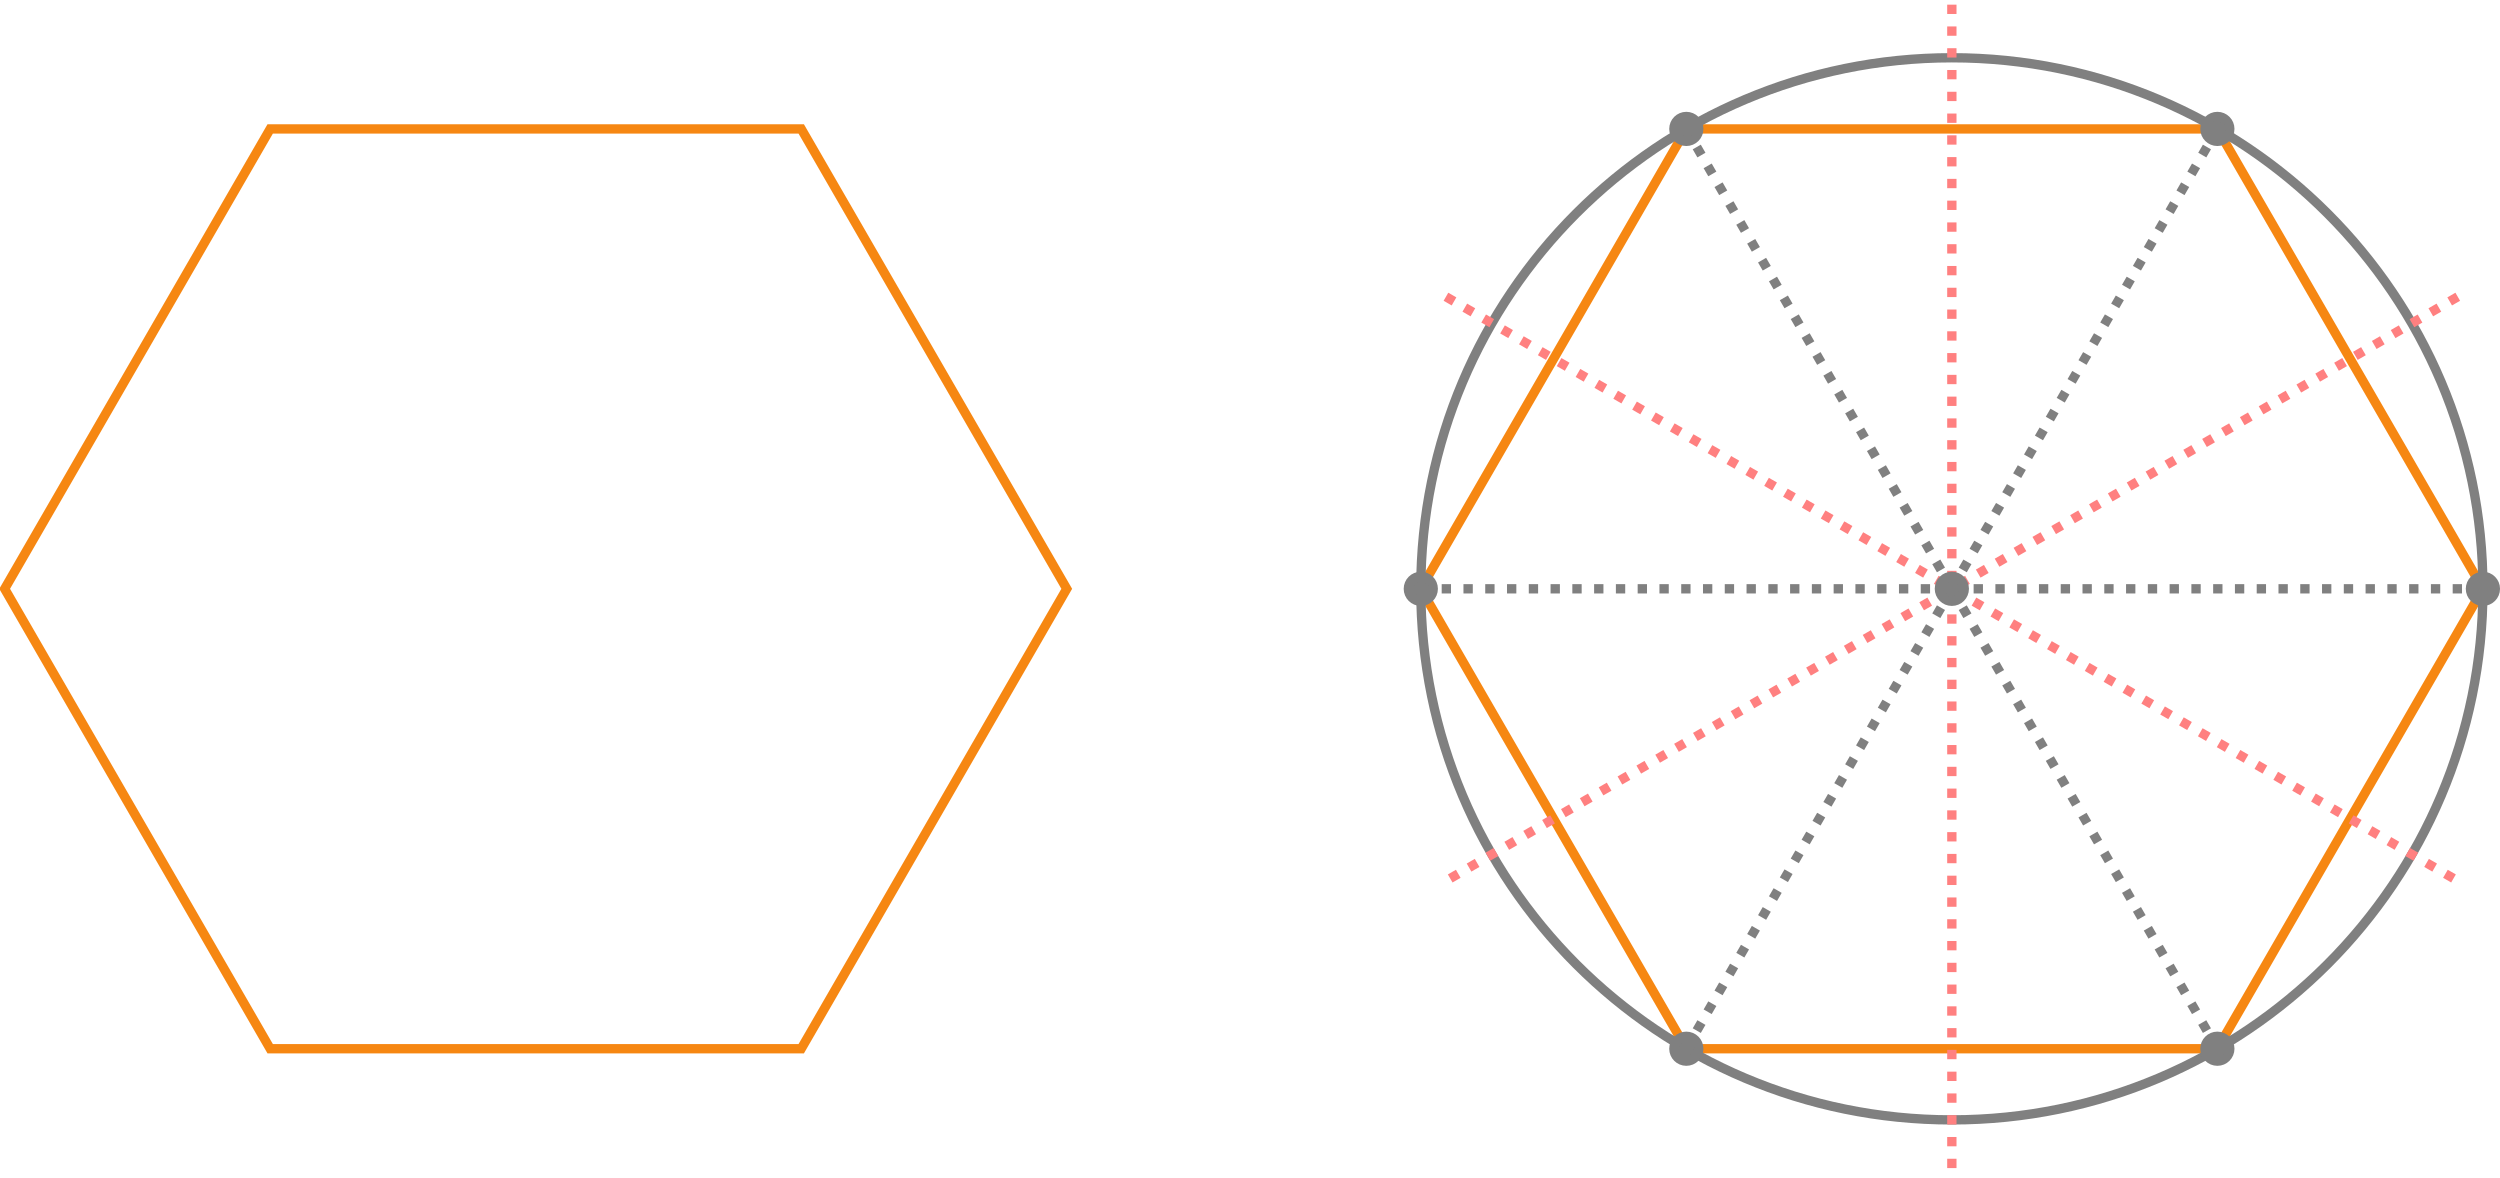
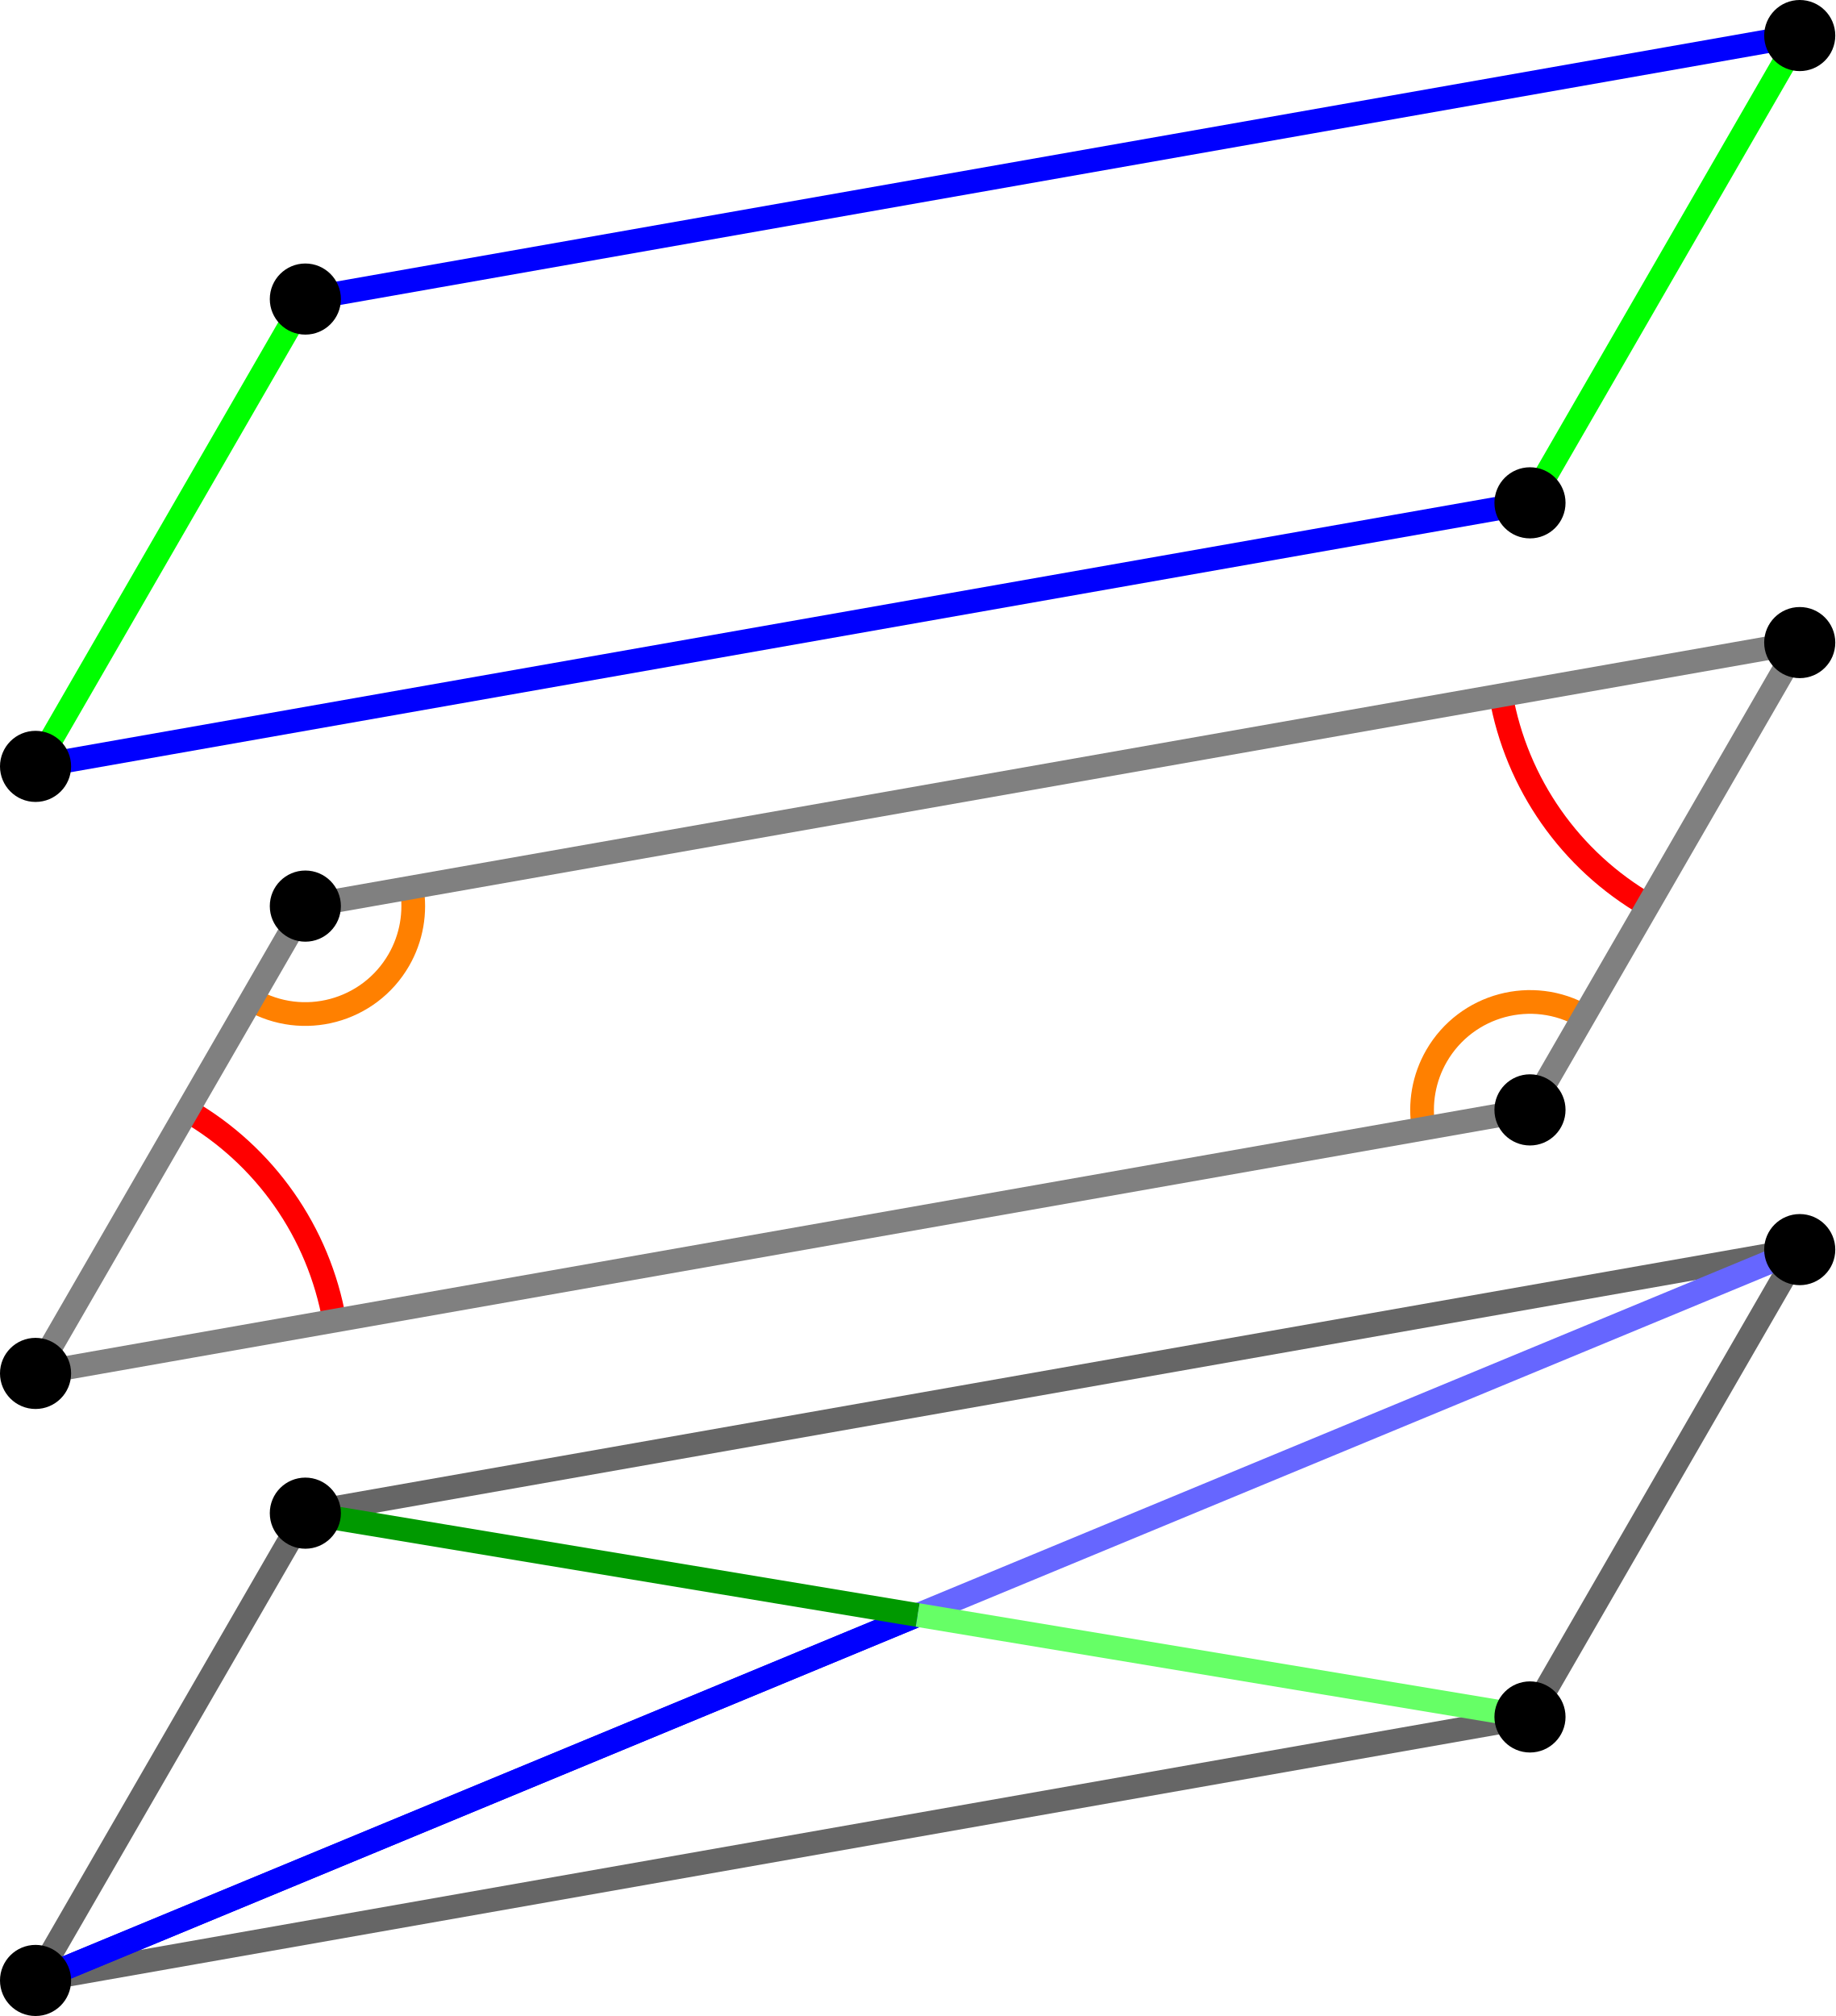
- <svg xmlns="http://www.w3.org/2000/svg" width="400.337pt" height="188.582pt" viewBox="0 0 400.337 188.582" version="1.1">
+ <svg xmlns="http://www.w3.org/2000/svg" width="154.277pt" height="169.453pt" viewBox="0 0 154.277 169.453" version="1.1">
  <g id="surface1">
-     <path style="fill:none;stroke-width:1.494;stroke-linecap:butt;stroke-linejoin:miter;stroke:rgb(96.469%,52.939%,7.059%);stroke-opacity:1;stroke-miterlimit:10;" d="M -28.348 0.002 L -70.867 73.646 L -155.906 73.646 L -198.426 0.002 L -155.906 -73.647 L -70.867 -73.647 Z " transform="matrix(1,0,0,-1,199.172,94.291)" />
-     <path style="fill:none;stroke-width:1.494;stroke-linecap:butt;stroke-linejoin:miter;stroke:rgb(96.469%,52.939%,7.059%);stroke-opacity:1;stroke-miterlimit:10;" d="M 198.43 0.002 L 155.906 73.646 L 70.867 73.646 L 28.348 0.002 L 70.867 -73.647 L 155.906 -73.647 Z " transform="matrix(1,0,0,-1,199.172,94.291)" />
-     <path style="fill:none;stroke-width:1.494;stroke-linecap:butt;stroke-linejoin:miter;stroke:rgb(50%,50%,50%);stroke-opacity:1;stroke-miterlimit:10;" d="M 198.43 0.002 C 198.43 46.967 160.355 85.041 113.387 85.041 C 66.422 85.041 28.348 46.967 28.348 0.002 C 28.348 -46.967 66.422 -85.041 113.387 -85.041 C 160.355 -85.041 198.43 -46.967 198.43 0.002 Z " transform="matrix(1,0,0,-1,199.172,94.291)" />
-     <path style="fill:none;stroke-width:1.494;stroke-linecap:butt;stroke-linejoin:miter;stroke:rgb(100%,50%,50%);stroke-opacity:1;stroke-dasharray:1.494,1.993;stroke-miterlimit:10;" d="M 194.398 46.771 L 32.375 -46.772 " transform="matrix(1,0,0,-1,199.172,94.291)" />
-     <path style="fill:none;stroke-width:1.494;stroke-linecap:butt;stroke-linejoin:miter;stroke:rgb(100%,50%,50%);stroke-opacity:1;stroke-dasharray:1.494,1.993;stroke-miterlimit:10;" d="M 113.387 93.545 L 113.387 -93.545 " transform="matrix(1,0,0,-1,199.172,94.291)" />
-     <path style="fill:none;stroke-width:1.494;stroke-linecap:butt;stroke-linejoin:miter;stroke:rgb(100%,50%,50%);stroke-opacity:1;stroke-dasharray:1.494,1.993;stroke-miterlimit:10;" d="M 32.375 46.771 L 194.398 -46.772 " transform="matrix(1,0,0,-1,199.172,94.291)" />
-     <path style="fill:none;stroke-width:1.494;stroke-linecap:butt;stroke-linejoin:miter;stroke:rgb(50%,50%,50%);stroke-opacity:1;stroke-dasharray:1.494,1.993;stroke-miterlimit:10;" d="M 113.387 0.002 L 198.43 0.002 " transform="matrix(1,0,0,-1,199.172,94.291)" />
-     <path style="fill:none;stroke-width:1.494;stroke-linecap:butt;stroke-linejoin:miter;stroke:rgb(50%,50%,50%);stroke-opacity:1;stroke-dasharray:1.494,1.993;stroke-miterlimit:10;" d="M 113.387 0.002 L 155.906 73.646 " transform="matrix(1,0,0,-1,199.172,94.291)" />
-     <path style="fill:none;stroke-width:1.494;stroke-linecap:butt;stroke-linejoin:miter;stroke:rgb(50%,50%,50%);stroke-opacity:1;stroke-dasharray:1.494,1.993;stroke-miterlimit:10;" d="M 113.387 0.002 L 70.867 73.646 " transform="matrix(1,0,0,-1,199.172,94.291)" />
-     <path style="fill:none;stroke-width:1.494;stroke-linecap:butt;stroke-linejoin:miter;stroke:rgb(50%,50%,50%);stroke-opacity:1;stroke-dasharray:1.494,1.993;stroke-miterlimit:10;" d="M 113.387 0.002 L 28.348 0.002 " transform="matrix(1,0,0,-1,199.172,94.291)" />
-     <path style="fill:none;stroke-width:1.494;stroke-linecap:butt;stroke-linejoin:miter;stroke:rgb(50%,50%,50%);stroke-opacity:1;stroke-dasharray:1.494,1.993;stroke-miterlimit:10;" d="M 113.387 0.002 L 70.867 -73.647 " transform="matrix(1,0,0,-1,199.172,94.291)" />
-     <path style="fill:none;stroke-width:1.494;stroke-linecap:butt;stroke-linejoin:miter;stroke:rgb(50%,50%,50%);stroke-opacity:1;stroke-dasharray:1.494,1.993;stroke-miterlimit:10;" d="M 113.387 0.002 L 155.906 -73.647 " transform="matrix(1,0,0,-1,199.172,94.291)" />
-     <path style="fill-rule:nonzero;fill:rgb(50%,50%,50%);fill-opacity:1;stroke-width:1.494;stroke-linecap:butt;stroke-linejoin:miter;stroke:rgb(50%,50%,50%);stroke-opacity:1;stroke-miterlimit:10;" d="M 115.379 0.002 C 115.379 1.1 114.488 1.994 113.387 1.994 C 112.285 1.994 111.394 1.1 111.394 0.002 C 111.394 -1.1 112.285 -1.994 113.387 -1.994 C 114.488 -1.994 115.379 -1.1 115.379 0.002 Z " transform="matrix(1,0,0,-1,199.172,94.291)" />
-     <path style="fill-rule:nonzero;fill:rgb(50%,50%,50%);fill-opacity:1;stroke-width:1.494;stroke-linecap:butt;stroke-linejoin:miter;stroke:rgb(50%,50%,50%);stroke-opacity:1;stroke-miterlimit:10;" d="M 200.422 0.002 C 200.422 1.1 199.527 1.994 198.43 1.994 C 197.328 1.994 196.433 1.1 196.433 0.002 C 196.433 -1.1 197.328 -1.994 198.43 -1.994 C 199.527 -1.994 200.422 -1.1 200.422 0.002 Z " transform="matrix(1,0,0,-1,199.172,94.291)" />
-     <path style="fill-rule:nonzero;fill:rgb(50%,50%,50%);fill-opacity:1;stroke-width:1.494;stroke-linecap:butt;stroke-linejoin:miter;stroke:rgb(50%,50%,50%);stroke-opacity:1;stroke-miterlimit:10;" d="M 157.898 73.646 C 157.898 74.748 157.008 75.639 155.906 75.639 C 154.808 75.639 153.914 74.748 153.914 73.646 C 153.914 72.549 154.808 71.654 155.906 71.654 C 157.008 71.654 157.898 72.549 157.898 73.646 Z " transform="matrix(1,0,0,-1,199.172,94.291)" />
-     <path style="fill-rule:nonzero;fill:rgb(50%,50%,50%);fill-opacity:1;stroke-width:1.494;stroke-linecap:butt;stroke-linejoin:miter;stroke:rgb(50%,50%,50%);stroke-opacity:1;stroke-miterlimit:10;" d="M 72.859 73.646 C 72.859 74.748 71.969 75.639 70.867 75.639 C 69.766 75.639 68.875 74.748 68.875 73.646 C 68.875 72.549 69.766 71.654 70.867 71.654 C 71.969 71.654 72.859 72.549 72.859 73.646 Z " transform="matrix(1,0,0,-1,199.172,94.291)" />
-     <path style="fill-rule:nonzero;fill:rgb(50%,50%,50%);fill-opacity:1;stroke-width:1.494;stroke-linecap:butt;stroke-linejoin:miter;stroke:rgb(50%,50%,50%);stroke-opacity:1;stroke-miterlimit:10;" d="M 30.34 0.002 C 30.34 1.1 29.449 1.994 28.348 1.994 C 27.246 1.994 26.355 1.1 26.355 0.002 C 26.355 -1.1 27.246 -1.994 28.348 -1.994 C 29.449 -1.994 30.34 -1.1 30.34 0.002 Z " transform="matrix(1,0,0,-1,199.172,94.291)" />
-     <path style="fill-rule:nonzero;fill:rgb(50%,50%,50%);fill-opacity:1;stroke-width:1.494;stroke-linecap:butt;stroke-linejoin:miter;stroke:rgb(50%,50%,50%);stroke-opacity:1;stroke-miterlimit:10;" d="M 72.859 -73.647 C 72.859 -72.545 71.969 -71.654 70.867 -71.654 C 69.766 -71.654 68.875 -72.545 68.875 -73.647 C 68.875 -74.748 69.766 -75.639 70.867 -75.639 C 71.969 -75.639 72.859 -74.748 72.859 -73.647 Z " transform="matrix(1,0,0,-1,199.172,94.291)" />
-     <path style="fill-rule:nonzero;fill:rgb(50%,50%,50%);fill-opacity:1;stroke-width:1.494;stroke-linecap:butt;stroke-linejoin:miter;stroke:rgb(50%,50%,50%);stroke-opacity:1;stroke-miterlimit:10;" d="M 157.898 -73.647 C 157.898 -72.545 157.008 -71.654 155.906 -71.654 C 154.808 -71.654 153.914 -72.545 153.914 -73.647 C 153.914 -74.748 154.808 -75.639 155.906 -75.639 C 157.008 -75.639 157.898 -74.748 157.898 -73.647 Z " transform="matrix(1,0,0,-1,199.172,94.291)" />
+     <path style="fill:none;stroke-width:1.993;stroke-linecap:butt;stroke-linejoin:miter;stroke:rgb(0%,0%,100%);stroke-opacity:1;stroke-miterlimit:10;" d="M -0.001 51.023 L 125.624 73.175 " transform="matrix(1,0,0,-1,2.989,115.441)" />
+     <path style="fill:none;stroke-width:1.993;stroke-linecap:butt;stroke-linejoin:miter;stroke:rgb(0%,0%,100%);stroke-opacity:1;stroke-miterlimit:10;" d="M 148.3 112.453 L 22.679 90.304 " transform="matrix(1,0,0,-1,2.989,115.441)" />
+     <path style="fill:none;stroke-width:1.993;stroke-linecap:butt;stroke-linejoin:miter;stroke:rgb(0%,100%,0%);stroke-opacity:1;stroke-miterlimit:10;" d="M 125.624 73.175 L 148.3 112.453 " transform="matrix(1,0,0,-1,2.989,115.441)" />
+     <path style="fill:none;stroke-width:1.993;stroke-linecap:butt;stroke-linejoin:miter;stroke:rgb(0%,100%,0%);stroke-opacity:1;stroke-miterlimit:10;" d="M 22.679 90.304 L -0.001 51.023 " transform="matrix(1,0,0,-1,2.989,115.441)" />
+     <path style="fill-rule:nonzero;fill:rgb(0%,0%,0%);fill-opacity:1;stroke-width:1.993;stroke-linecap:butt;stroke-linejoin:miter;stroke:rgb(0%,0%,0%);stroke-opacity:1;stroke-miterlimit:10;" d="M 1.991 51.023 C 1.991 52.125 1.101 53.015 -0.001 53.015 C -1.102 53.015 -1.993 52.125 -1.993 51.023 C -1.993 49.925 -1.102 49.031 -0.001 49.031 C 1.101 49.031 1.991 49.925 1.991 51.023 Z " transform="matrix(1,0,0,-1,2.989,115.441)" />
+     <path style="fill-rule:nonzero;fill:rgb(0%,0%,0%);fill-opacity:1;stroke-width:1.993;stroke-linecap:butt;stroke-linejoin:miter;stroke:rgb(0%,0%,0%);stroke-opacity:1;stroke-miterlimit:10;" d="M 127.616 73.175 C 127.616 74.277 126.726 75.168 125.624 75.168 C 124.523 75.168 123.632 74.277 123.632 73.175 C 123.632 72.074 124.523 71.183 125.624 71.183 C 126.726 71.183 127.616 72.074 127.616 73.175 Z " transform="matrix(1,0,0,-1,2.989,115.441)" />
+     <path style="fill-rule:nonzero;fill:rgb(0%,0%,0%);fill-opacity:1;stroke-width:1.993;stroke-linecap:butt;stroke-linejoin:miter;stroke:rgb(0%,0%,0%);stroke-opacity:1;stroke-miterlimit:10;" d="M 150.292 112.453 C 150.292 113.554 149.402 114.445 148.3 114.445 C 147.202 114.445 146.308 113.554 146.308 112.453 C 146.308 111.351 147.202 110.461 148.3 110.461 C 149.402 110.461 150.292 111.351 150.292 112.453 Z " transform="matrix(1,0,0,-1,2.989,115.441)" />
+     <path style="fill-rule:nonzero;fill:rgb(0%,0%,0%);fill-opacity:1;stroke-width:1.993;stroke-linecap:butt;stroke-linejoin:miter;stroke:rgb(0%,0%,0%);stroke-opacity:1;stroke-miterlimit:10;" d="M 24.671 90.304 C 24.671 91.402 23.777 92.296 22.679 92.296 C 21.577 92.296 20.687 91.402 20.687 90.304 C 20.687 89.203 21.577 88.312 22.679 88.312 C 23.777 88.312 24.671 89.203 24.671 90.304 Z " transform="matrix(1,0,0,-1,2.989,115.441)" />
+     <path style="fill:none;stroke-width:1.993;stroke-linecap:butt;stroke-linejoin:miter;stroke:rgb(100%,0%,0%);stroke-opacity:1;stroke-miterlimit:10;" d="M 25.124 4.429 C 23.816 11.855 19.284 18.324 12.757 22.093 " transform="matrix(1,0,0,-1,2.989,115.441)" />
+     <path style="fill:none;stroke-width:1.993;stroke-linecap:butt;stroke-linejoin:miter;stroke:rgb(100%,0%,0%);stroke-opacity:1;stroke-miterlimit:10;" d="M 123.179 57 C 124.488 49.574 129.015 43.105 135.546 39.336 " transform="matrix(1,0,0,-1,2.989,115.441)" />
+     <path style="fill:none;stroke-width:1.993;stroke-linecap:butt;stroke-linejoin:miter;stroke:rgb(100%,50%,0%);stroke-opacity:1;stroke-miterlimit:10;" d="M 130.159 30.007 C 125.82 32.511 120.273 31.023 117.769 26.687 C 116.702 24.839 116.32 22.675 116.691 20.574 " transform="matrix(1,0,0,-1,2.989,115.441)" />
+     <path style="fill:none;stroke-width:1.993;stroke-linecap:butt;stroke-linejoin:miter;stroke:rgb(100%,50%,0%);stroke-opacity:1;stroke-miterlimit:10;" d="M 18.144 31.421 C 22.48 28.918 28.031 30.406 30.534 34.742 C 31.601 36.589 31.98 38.754 31.613 40.855 " transform="matrix(1,0,0,-1,2.989,115.441)" />
+     <path style="fill:none;stroke-width:1.993;stroke-linecap:butt;stroke-linejoin:miter;stroke:rgb(50%,50%,50%);stroke-opacity:1;stroke-miterlimit:10;" d="M -0.001 -0 L 125.624 22.152 L 148.3 61.429 L 22.679 39.277 Z " transform="matrix(1,0,0,-1,2.989,115.441)" />
+     <path style="fill-rule:nonzero;fill:rgb(0%,0%,0%);fill-opacity:1;stroke-width:1.993;stroke-linecap:butt;stroke-linejoin:miter;stroke:rgb(0%,0%,0%);stroke-opacity:1;stroke-miterlimit:10;" d="M 1.991 -0 C 1.991 1.101 1.101 1.992 -0.001 1.992 C -1.102 1.992 -1.993 1.101 -1.993 -0 C -1.993 -1.102 -1.102 -1.993 -0.001 -1.993 C 1.101 -1.993 1.991 -1.102 1.991 -0 Z " transform="matrix(1,0,0,-1,2.989,115.441)" />
+     <path style="fill-rule:nonzero;fill:rgb(0%,0%,0%);fill-opacity:1;stroke-width:1.993;stroke-linecap:butt;stroke-linejoin:miter;stroke:rgb(0%,0%,0%);stroke-opacity:1;stroke-miterlimit:10;" d="M 127.616 22.152 C 127.616 23.25 126.726 24.144 125.624 24.144 C 124.523 24.144 123.632 23.25 123.632 22.152 C 123.632 21.05 124.523 20.156 125.624 20.156 C 126.726 20.156 127.616 21.05 127.616 22.152 Z " transform="matrix(1,0,0,-1,2.989,115.441)" />
+     <path style="fill-rule:nonzero;fill:rgb(0%,0%,0%);fill-opacity:1;stroke-width:1.993;stroke-linecap:butt;stroke-linejoin:miter;stroke:rgb(0%,0%,0%);stroke-opacity:1;stroke-miterlimit:10;" d="M 150.292 61.429 C 150.292 62.531 149.402 63.421 148.3 63.421 C 147.202 63.421 146.308 62.531 146.308 61.429 C 146.308 60.328 147.202 59.437 148.3 59.437 C 149.402 59.437 150.292 60.328 150.292 61.429 Z " transform="matrix(1,0,0,-1,2.989,115.441)" />
+     <path style="fill-rule:nonzero;fill:rgb(0%,0%,0%);fill-opacity:1;stroke-width:1.993;stroke-linecap:butt;stroke-linejoin:miter;stroke:rgb(0%,0%,0%);stroke-opacity:1;stroke-miterlimit:10;" d="M 24.671 39.277 C 24.671 40.379 23.777 41.273 22.679 41.273 C 21.577 41.273 20.687 40.379 20.687 39.277 C 20.687 38.179 21.577 37.285 22.679 37.285 C 23.777 37.285 24.671 38.179 24.671 39.277 Z " transform="matrix(1,0,0,-1,2.989,115.441)" />
+     <path style="fill:none;stroke-width:1.993;stroke-linecap:butt;stroke-linejoin:miter;stroke:rgb(39.999%,39.999%,39.999%);stroke-opacity:1;stroke-miterlimit:10;" d="M -0.001 -51.024 L 125.624 -28.875 L 148.3 10.406 L 22.679 -11.746 Z " transform="matrix(1,0,0,-1,2.989,115.441)" />
+     <path style="fill:none;stroke-width:1.993;stroke-linecap:butt;stroke-linejoin:miter;stroke:rgb(0%,0%,100%);stroke-opacity:1;stroke-miterlimit:10;" d="M -0.001 -51.024 L 74.152 -20.309 " transform="matrix(1,0,0,-1,2.989,115.441)" />
+     <path style="fill:none;stroke-width:1.993;stroke-linecap:butt;stroke-linejoin:miter;stroke:rgb(0%,0%,100%);stroke-opacity:1;stroke-miterlimit:10;" d="M -0.001 -51.024 L 74.152 -20.309 " transform="matrix(1,0,0,-1,2.989,115.441)" />
+     <path style="fill:none;stroke-width:1.993;stroke-linecap:butt;stroke-linejoin:miter;stroke:rgb(39.999%,39.999%,100%);stroke-opacity:1;stroke-miterlimit:10;" d="M 74.152 -20.309 L 148.3 10.406 " transform="matrix(1,0,0,-1,2.989,115.441)" />
+     <path style="fill:none;stroke-width:1.993;stroke-linecap:butt;stroke-linejoin:miter;stroke:rgb(0%,59.999%,0%);stroke-opacity:1;stroke-miterlimit:10;" d="M 22.679 -11.746 L 74.152 -20.309 " transform="matrix(1,0,0,-1,2.989,115.441)" />
+     <path style="fill:none;stroke-width:1.993;stroke-linecap:butt;stroke-linejoin:miter;stroke:rgb(39.999%,100%,39.999%);stroke-opacity:1;stroke-miterlimit:10;" d="M 74.152 -20.309 L 125.624 -28.875 " transform="matrix(1,0,0,-1,2.989,115.441)" />
+     <path style="fill-rule:nonzero;fill:rgb(0%,0%,0%);fill-opacity:1;stroke-width:1.993;stroke-linecap:butt;stroke-linejoin:miter;stroke:rgb(0%,0%,0%);stroke-opacity:1;stroke-miterlimit:10;" d="M 1.991 -51.024 C 1.991 -49.922 1.101 -49.032 -0.001 -49.032 C -1.102 -49.032 -1.993 -49.922 -1.993 -51.024 C -1.993 -52.125 -1.102 -53.016 -0.001 -53.016 C 1.101 -53.016 1.991 -52.125 1.991 -51.024 Z " transform="matrix(1,0,0,-1,2.989,115.441)" />
+     <path style="fill-rule:nonzero;fill:rgb(0%,0%,0%);fill-opacity:1;stroke-width:1.993;stroke-linecap:butt;stroke-linejoin:miter;stroke:rgb(0%,0%,0%);stroke-opacity:1;stroke-miterlimit:10;" d="M 127.616 -28.875 C 127.616 -27.774 126.726 -26.883 125.624 -26.883 C 124.523 -26.883 123.632 -27.774 123.632 -28.875 C 123.632 -29.973 124.523 -30.868 125.624 -30.868 C 126.726 -30.868 127.616 -29.973 127.616 -28.875 Z " transform="matrix(1,0,0,-1,2.989,115.441)" />
+     <path style="fill-rule:nonzero;fill:rgb(0%,0%,0%);fill-opacity:1;stroke-width:1.993;stroke-linecap:butt;stroke-linejoin:miter;stroke:rgb(0%,0%,0%);stroke-opacity:1;stroke-miterlimit:10;" d="M 150.292 10.406 C 150.292 11.504 149.402 12.398 148.3 12.398 C 147.202 12.398 146.308 11.504 146.308 10.406 C 146.308 9.304 147.202 8.414 148.3 8.414 C 149.402 8.414 150.292 9.304 150.292 10.406 Z " transform="matrix(1,0,0,-1,2.989,115.441)" />
+     <path style="fill-rule:nonzero;fill:rgb(0%,0%,0%);fill-opacity:1;stroke-width:1.993;stroke-linecap:butt;stroke-linejoin:miter;stroke:rgb(0%,0%,0%);stroke-opacity:1;stroke-miterlimit:10;" d="M 24.671 -11.746 C 24.671 -10.645 23.777 -9.754 22.679 -9.754 C 21.577 -9.754 20.687 -10.645 20.687 -11.746 C 20.687 -12.844 21.577 -13.739 22.679 -13.739 C 23.777 -13.739 24.671 -12.844 24.671 -11.746 Z " transform="matrix(1,0,0,-1,2.989,115.441)" />
  </g>
</svg>
